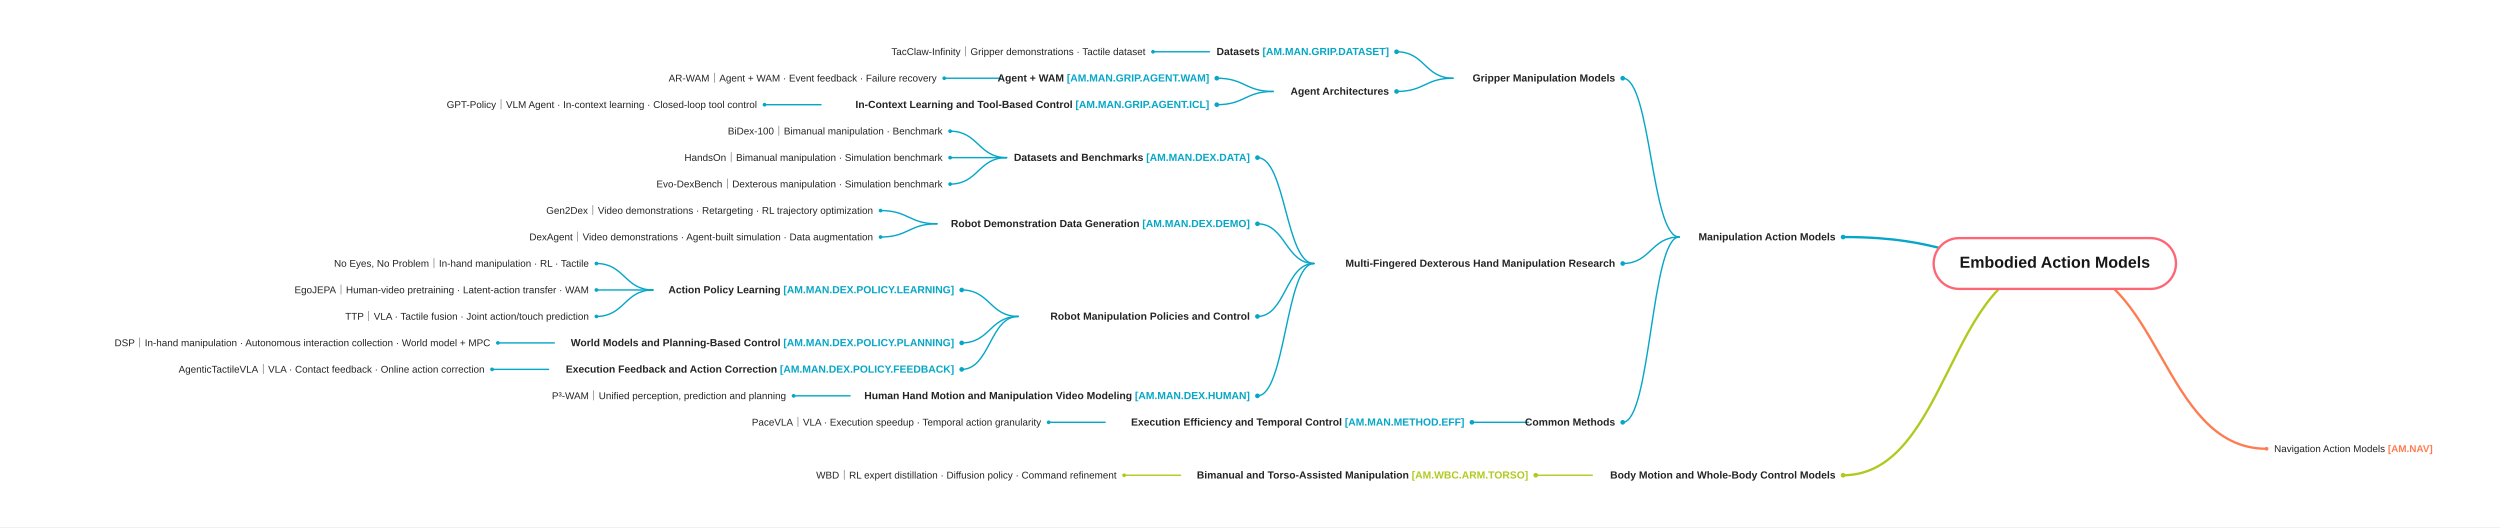
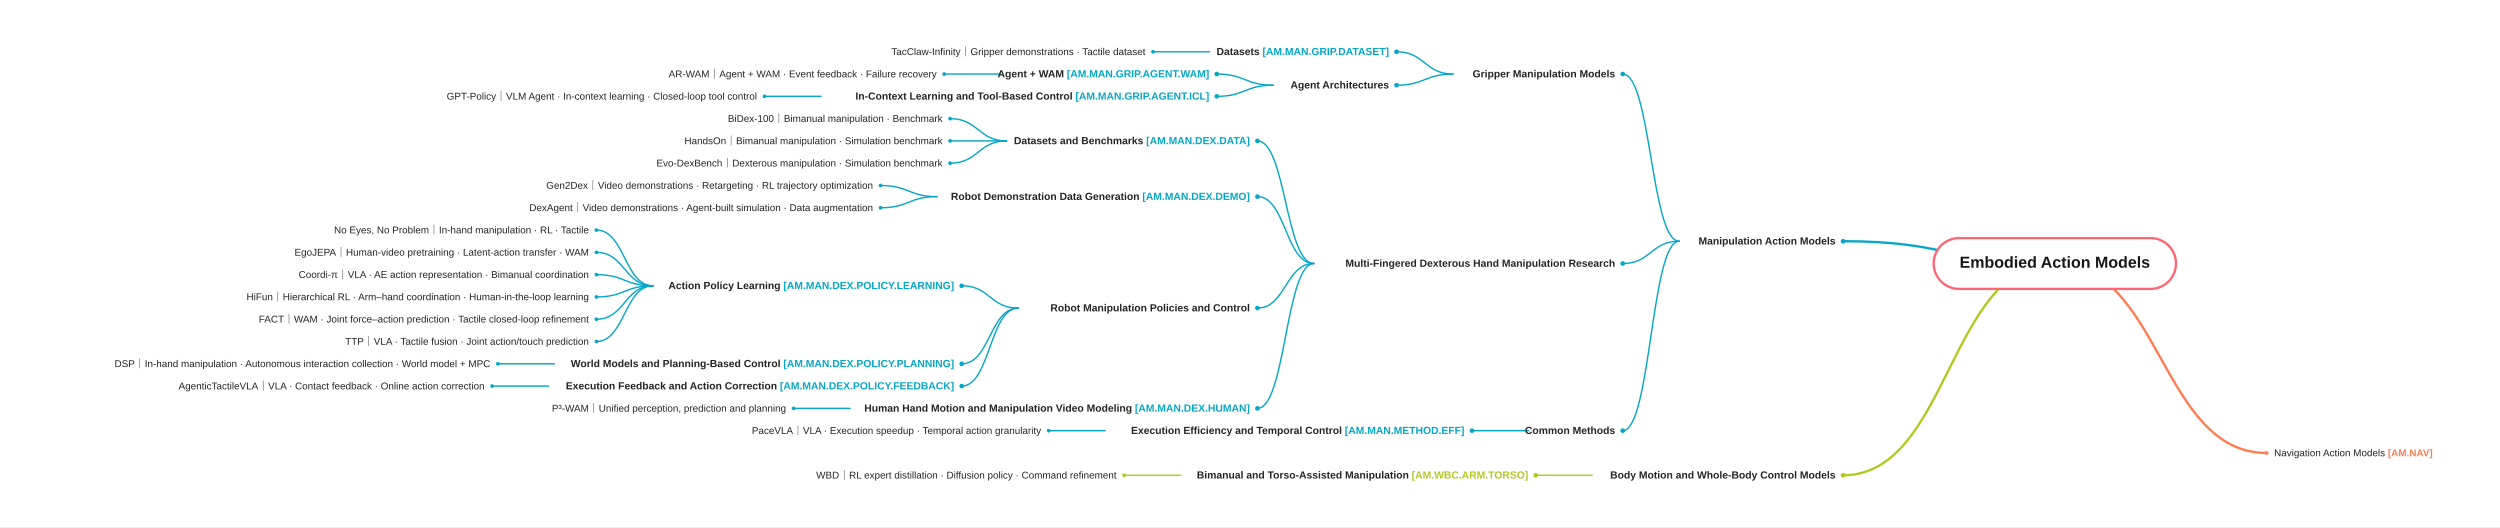
<svg xmlns="http://www.w3.org/2000/svg" viewBox="-2566.92 0 5313.0 1120.0" role="img" aria-labelledby="title desc">
  <rect x="-2566.92" width="5313.0" height="1120.0" fill="#ffffff" />
  <g fill="none" stroke-linecap="round" stroke-linejoin="round">
-     <path d="M 1800 560.0 C 1575.0 560.0, 1575.0 503.75, 1350 503.75" stroke="#05a6c7" stroke-width="5" />
-     <path d="M 1001.68 503.75 C 941.68 503.75, 941.68 166.25, 881.68 166.25" stroke="#05a6c7" stroke-width="3" />
-     <path d="M 521.04 166.25 C 461.04 166.25, 461.04 110.0, 401.04 110.0" stroke="#05a6c7" stroke-width="3" />
+     <path d="M 1800 560.0 C 1575.0 560.0, 1575.0 512.632, 1350 512.632" stroke="#05a6c7" stroke-width="5" />
+     <path d="M 1001.68 512.632 C 941.68 512.632, 941.68 157.368, 881.68 157.368" stroke="#05a6c7" stroke-width="3" />
+     <path d="M 521.04 157.368 C 461.04 157.368, 461.04 110.0, 401.04 110.0" stroke="#05a6c7" stroke-width="3" />
    <path d="M 3.44 110.0 C -56.56 110.0, -56.56 110.0, -116.56 110.0" stroke="#05a6c7" stroke-width="3" />
-     <path d="M 521.04 166.25 C 461.04 166.25, 461.04 194.375, 401.04 194.375" stroke="#05a6c7" stroke-width="3" />
-     <path d="M 138.96 194.375 C 78.96 194.375, 78.96 166.25, 18.96 166.25" stroke="#05a6c7" stroke-width="3" />
-     <path d="M -440.24 166.25 C -500.24 166.25, -500.24 166.25, -560.24 166.25" stroke="#05a6c7" stroke-width="3" />
-     <path d="M 138.96 194.375 C 78.96 194.375, 78.96 222.5, 18.96 222.5" stroke="#05a6c7" stroke-width="3" />
-     <path d="M -822.16 222.5 C -882.16 222.5, -882.16 222.5, -942.16 222.5" stroke="#05a6c7" stroke-width="3" />
-     <path d="M 1001.68 503.75 C 941.68 503.75, 941.68 560.0, 881.68 560.0" stroke="#05a6c7" stroke-width="3" />
-     <path d="M 225.36 560.0 C 165.36 560.0, 165.36 335.0, 105.36 335.0" stroke="#05a6c7" stroke-width="3" />
-     <path d="M -427.76 335.0 C -487.76 335.0, -487.76 278.75, -547.76 278.75" stroke="#05a6c7" stroke-width="3" />
-     <path d="M -427.76 335.0 C -487.76 335.0, -487.76 335.0, -547.76 335.0" stroke="#05a6c7" stroke-width="3" />
-     <path d="M -427.76 335.0 C -487.76 335.0, -487.76 391.25, -547.76 391.25" stroke="#05a6c7" stroke-width="3" />
-     <path d="M 225.36 560.0 C 165.36 560.0, 165.36 475.625, 105.36 475.625" stroke="#05a6c7" stroke-width="3" />
-     <path d="M -575.6 475.625 C -635.6 475.625, -635.6 447.5, -695.6 447.5" stroke="#05a6c7" stroke-width="3" />
-     <path d="M -575.6 475.625 C -635.6 475.625, -635.6 503.75, -695.6 503.75" stroke="#05a6c7" stroke-width="3" />
-     <path d="M 225.36 560.0 C 165.36 560.0, 165.36 672.5, 105.36 672.5" stroke="#05a6c7" stroke-width="3" />
-     <path d="M -403.12 672.5 C -463.12 672.5, -463.12 616.25, -523.12 616.25" stroke="#05a6c7" stroke-width="3" />
-     <path d="M -1179.44 616.25 C -1239.44 616.25, -1239.44 560.0, -1299.44 560.0" stroke="#05a6c7" stroke-width="3" />
-     <path d="M -1179.44 616.25 C -1239.44 616.25, -1239.44 616.25, -1299.44 616.25" stroke="#05a6c7" stroke-width="3" />
-     <path d="M -1179.44 616.25 C -1239.44 616.25, -1239.44 672.5, -1299.44 672.5" stroke="#05a6c7" stroke-width="3" />
-     <path d="M -403.12 672.5 C -463.12 672.5, -463.12 728.75, -523.12 728.75" stroke="#05a6c7" stroke-width="3" />
-     <path d="M -1388.88 728.75 C -1448.88 728.75, -1448.88 728.75, -1508.88 728.75" stroke="#05a6c7" stroke-width="3" />
-     <path d="M -403.12 672.5 C -463.12 672.5, -463.12 785.0, -523.12 785.0" stroke="#05a6c7" stroke-width="3" />
-     <path d="M -1401.2 785.0 C -1461.2 785.0, -1461.2 785.0, -1521.2 785.0" stroke="#05a6c7" stroke-width="3" />
-     <path d="M 225.36 560.0 C 165.36 560.0, 165.36 841.25, 105.36 841.25" stroke="#05a6c7" stroke-width="3" />
-     <path d="M -760.4 841.25 C -820.4 841.25, -820.4 841.25, -880.4 841.25" stroke="#05a6c7" stroke-width="3" />
-     <path d="M 1001.68 503.75 C 941.68 503.75, 941.68 897.5, 881.68 897.5" stroke="#05a6c7" stroke-width="3" />
-     <path d="M 681.2 897.5 C 621.2 897.5, 621.2 897.5, 561.2 897.5" stroke="#05a6c7" stroke-width="3" />
-     <path d="M -218.32 897.5 C -278.32 897.5, -278.32 897.5, -338.32 897.5" stroke="#05a6c7" stroke-width="3" />
-     <path d="M 1800 560.0 C 2025.0 560.0, 2025.0 953.75, 2250 953.75" stroke="#ff7b50" stroke-width="5" />
-     <path d="M 1800 560.0 C 1575.0 560.0, 1575.0 1010.0, 1350 1010.0" stroke="#b1c91e" stroke-width="5" />
-     <path d="M 816.88 1010.0 C 756.88 1010.0, 756.88 1010.0, 696.88 1010.0" stroke="#b1c91e" stroke-width="3" />
-     <path d="M -58 1010.0 C -118 1010.0, -118 1010.0, -178 1010.0" stroke="#b1c91e" stroke-width="3" />
+     <path d="M 521.04 157.368 C 461.04 157.368, 461.04 181.053, 401.04 181.053" stroke="#05a6c7" stroke-width="3" />
+     <path d="M 138.96 181.053 C 78.96 181.053, 78.96 157.368, 18.96 157.368" stroke="#05a6c7" stroke-width="3" />
+     <path d="M -440.24 157.368 C -500.24 157.368, -500.24 157.368, -560.24 157.368" stroke="#05a6c7" stroke-width="3" />
+     <path d="M 138.96 181.053 C 78.96 181.053, 78.96 204.737, 18.96 204.737" stroke="#05a6c7" stroke-width="3" />
+     <path d="M -822.16 204.737 C -882.16 204.737, -882.16 204.737, -942.16 204.737" stroke="#05a6c7" stroke-width="3" />
+     <path d="M 1001.68 512.632 C 941.68 512.632, 941.68 560.0, 881.68 560.0" stroke="#05a6c7" stroke-width="3" />
+     <path d="M 225.36 560.0 C 165.36 560.0, 165.36 299.474, 105.36 299.474" stroke="#05a6c7" stroke-width="3" />
+     <path d="M -427.76 299.474 C -487.76 299.474, -487.76 252.105, -547.76 252.105" stroke="#05a6c7" stroke-width="3" />
+     <path d="M -427.76 299.474 C -487.76 299.474, -487.76 299.474, -547.76 299.474" stroke="#05a6c7" stroke-width="3" />
+     <path d="M -427.76 299.474 C -487.76 299.474, -487.76 346.842, -547.76 346.842" stroke="#05a6c7" stroke-width="3" />
+     <path d="M 225.36 560.0 C 165.36 560.0, 165.36 417.895, 105.36 417.895" stroke="#05a6c7" stroke-width="3" />
+     <path d="M -575.6 417.895 C -635.6 417.895, -635.6 394.211, -695.6 394.211" stroke="#05a6c7" stroke-width="3" />
+     <path d="M -575.6 417.895 C -635.6 417.895, -635.6 441.579, -695.6 441.579" stroke="#05a6c7" stroke-width="3" />
+     <path d="M 225.36 560.0 C 165.36 560.0, 165.36 654.737, 105.36 654.737" stroke="#05a6c7" stroke-width="3" />
+     <path d="M -403.12 654.737 C -463.12 654.737, -463.12 607.368, -523.12 607.368" stroke="#05a6c7" stroke-width="3" />
+     <path d="M -1179.44 607.368 C -1239.44 607.368, -1239.44 488.947, -1299.44 488.947" stroke="#05a6c7" stroke-width="3" />
+     <path d="M -1179.44 607.368 C -1239.44 607.368, -1239.44 536.316, -1299.44 536.316" stroke="#05a6c7" stroke-width="3" />
+     <path d="M -1179.44 607.368 C -1239.44 607.368, -1239.44 583.684, -1299.44 583.684" stroke="#05a6c7" stroke-width="3" />
+     <path d="M -1179.44 607.368 C -1239.44 607.368, -1239.44 631.053, -1299.44 631.053" stroke="#05a6c7" stroke-width="3" />
+     <path d="M -1179.44 607.368 C -1239.44 607.368, -1239.44 678.421, -1299.44 678.421" stroke="#05a6c7" stroke-width="3" />
+     <path d="M -1179.44 607.368 C -1239.44 607.368, -1239.44 725.789, -1299.44 725.789" stroke="#05a6c7" stroke-width="3" />
+     <path d="M -403.12 654.737 C -463.12 654.737, -463.12 773.158, -523.12 773.158" stroke="#05a6c7" stroke-width="3" />
+     <path d="M -1388.88 773.158 C -1448.88 773.158, -1448.88 773.158, -1508.88 773.158" stroke="#05a6c7" stroke-width="3" />
+     <path d="M -403.12 654.737 C -463.12 654.737, -463.12 820.526, -523.12 820.526" stroke="#05a6c7" stroke-width="3" />
+     <path d="M -1401.2 820.526 C -1461.2 820.526, -1461.2 820.526, -1521.2 820.526" stroke="#05a6c7" stroke-width="3" />
+     <path d="M 225.36 560.0 C 165.36 560.0, 165.36 867.895, 105.36 867.895" stroke="#05a6c7" stroke-width="3" />
+     <path d="M -760.4 867.895 C -820.4 867.895, -820.4 867.895, -880.4 867.895" stroke="#05a6c7" stroke-width="3" />
+     <path d="M 1001.68 512.632 C 941.68 512.632, 941.68 915.263, 881.68 915.263" stroke="#05a6c7" stroke-width="3" />
+     <path d="M 681.2 915.263 C 621.2 915.263, 621.2 915.263, 561.2 915.263" stroke="#05a6c7" stroke-width="3" />
+     <path d="M -218.32 915.263 C -278.32 915.263, -278.32 915.263, -338.32 915.263" stroke="#05a6c7" stroke-width="3" />
+     <path d="M 1800 560.0 C 2025.0 560.0, 2025.0 962.632, 2250 962.632" stroke="#ff7b50" stroke-width="5" />
+     <path d="M 1800 560.0 C 1575.0 560.0, 1575.0 1010, 1350 1010" stroke="#b1c91e" stroke-width="5" />
+     <path d="M 816.88 1010 C 756.88 1010, 756.88 1010, 696.88 1010" stroke="#b1c91e" stroke-width="3" />
+     <path d="M -58 1010 C -118 1010, -118 1010, -178 1010" stroke="#b1c91e" stroke-width="3" />
  </g>
-   <circle cx="1350" cy="503.75" r="5" fill="#05a6c7" />
-   <text x="1334" y="510.75" text-anchor="end" font-family="Arial, Noto Sans CJK SC, sans-serif" font-size="22" font-weight="650" fill="#242424">Manipulation Action Models</text>
-   <circle cx="881.68" cy="166.25" r="5" fill="#05a6c7" />
-   <text x="865.68" y="173.25" text-anchor="end" font-family="Arial, Noto Sans CJK SC, sans-serif" font-size="22" font-weight="650" fill="#242424">Gripper Manipulation Models</text>
+   <circle cx="1350" cy="512.632" r="5" fill="#05a6c7" />
+   <text x="1334" y="519.632" text-anchor="end" font-family="Arial, Noto Sans CJK SC, sans-serif" font-size="22" font-weight="650" fill="#242424">Manipulation Action Models</text>
+   <circle cx="881.68" cy="157.368" r="5" fill="#05a6c7" />
+   <text x="865.68" y="164.368" text-anchor="end" font-family="Arial, Noto Sans CJK SC, sans-serif" font-size="22" font-weight="650" fill="#242424">Gripper Manipulation Models</text>
  <circle cx="401.04" cy="110.0" r="5" fill="#05a6c7" />
  <text x="385.04" y="117.0" text-anchor="end" font-family="Arial, Noto Sans CJK SC, sans-serif" font-size="22" font-weight="650" fill="#242424">Datasets<tspan dx="6" fill="#05a6c7" font-weight="650">[AM.MAN.GRIP.DATASET]</tspan>
  </text>
  <circle cx="-116.56" cy="110.0" r="4" fill="#05a6c7" />
  <text x="-132.56" y="117.0" text-anchor="end" font-family="Arial, Noto Sans CJK SC, sans-serif" font-size="21" font-weight="500" fill="#242424">TacClaw-Infinity｜Gripper demonstrations · Tactile dataset</text>
-   <circle cx="401.04" cy="194.375" r="5" fill="#05a6c7" />
-   <text x="385.04" y="201.375" text-anchor="end" font-family="Arial, Noto Sans CJK SC, sans-serif" font-size="22" font-weight="650" fill="#242424">Agent Architectures</text>
-   <circle cx="18.96" cy="166.25" r="5" fill="#05a6c7" />
-   <text x="2.96" y="173.25" text-anchor="end" font-family="Arial, Noto Sans CJK SC, sans-serif" font-size="22" font-weight="650" fill="#242424">Agent + WAM<tspan dx="6" fill="#05a6c7" font-weight="650">[AM.MAN.GRIP.AGENT.WAM]</tspan>
+   <circle cx="401.04" cy="181.053" r="5" fill="#05a6c7" />
+   <text x="385.04" y="188.053" text-anchor="end" font-family="Arial, Noto Sans CJK SC, sans-serif" font-size="22" font-weight="650" fill="#242424">Agent Architectures</text>
+   <circle cx="18.96" cy="157.368" r="5" fill="#05a6c7" />
+   <text x="2.96" y="164.368" text-anchor="end" font-family="Arial, Noto Sans CJK SC, sans-serif" font-size="22" font-weight="650" fill="#242424">Agent + WAM<tspan dx="6" fill="#05a6c7" font-weight="650">[AM.MAN.GRIP.AGENT.WAM]</tspan>
  </text>
-   <circle cx="-560.24" cy="166.25" r="4" fill="#05a6c7" />
-   <text x="-576.24" y="173.25" text-anchor="end" font-family="Arial, Noto Sans CJK SC, sans-serif" font-size="21" font-weight="500" fill="#242424">AR-WAM｜Agent + WAM · Event feedback · Failure recovery</text>
-   <circle cx="18.96" cy="222.5" r="5" fill="#05a6c7" />
-   <text x="2.96" y="229.5" text-anchor="end" font-family="Arial, Noto Sans CJK SC, sans-serif" font-size="22" font-weight="650" fill="#242424">In-Context Learning and Tool-Based Control<tspan dx="6" fill="#05a6c7" font-weight="650">[AM.MAN.GRIP.AGENT.ICL]</tspan>
+   <circle cx="-560.24" cy="157.368" r="4" fill="#05a6c7" />
+   <text x="-576.24" y="164.368" text-anchor="end" font-family="Arial, Noto Sans CJK SC, sans-serif" font-size="21" font-weight="500" fill="#242424">AR-WAM｜Agent + WAM · Event feedback · Failure recovery</text>
+   <circle cx="18.96" cy="204.737" r="5" fill="#05a6c7" />
+   <text x="2.96" y="211.737" text-anchor="end" font-family="Arial, Noto Sans CJK SC, sans-serif" font-size="22" font-weight="650" fill="#242424">In-Context Learning and Tool-Based Control<tspan dx="6" fill="#05a6c7" font-weight="650">[AM.MAN.GRIP.AGENT.ICL]</tspan>
  </text>
-   <circle cx="-942.16" cy="222.5" r="4" fill="#05a6c7" />
-   <text x="-958.16" y="229.5" text-anchor="end" font-family="Arial, Noto Sans CJK SC, sans-serif" font-size="21" font-weight="500" fill="#242424">GPT-Policy｜VLM Agent · In-context learning · Closed-loop tool control</text>
+   <circle cx="-942.16" cy="204.737" r="4" fill="#05a6c7" />
+   <text x="-958.16" y="211.737" text-anchor="end" font-family="Arial, Noto Sans CJK SC, sans-serif" font-size="21" font-weight="500" fill="#242424">GPT-Policy｜VLM Agent · In-context learning · Closed-loop tool control</text>
  <circle cx="881.68" cy="560.0" r="5" fill="#05a6c7" />
  <text x="865.68" y="567.0" text-anchor="end" font-family="Arial, Noto Sans CJK SC, sans-serif" font-size="22" font-weight="650" fill="#242424">Multi-Fingered Dexterous Hand Manipulation Research</text>
-   <circle cx="105.36" cy="335.0" r="5" fill="#05a6c7" />
-   <text x="89.36" y="342.0" text-anchor="end" font-family="Arial, Noto Sans CJK SC, sans-serif" font-size="22" font-weight="650" fill="#242424">Datasets and Benchmarks<tspan dx="6" fill="#05a6c7" font-weight="650">[AM.MAN.DEX.DATA]</tspan>
+   <circle cx="105.36" cy="299.474" r="5" fill="#05a6c7" />
+   <text x="89.36" y="306.474" text-anchor="end" font-family="Arial, Noto Sans CJK SC, sans-serif" font-size="22" font-weight="650" fill="#242424">Datasets and Benchmarks<tspan dx="6" fill="#05a6c7" font-weight="650">[AM.MAN.DEX.DATA]</tspan>
  </text>
-   <circle cx="-547.76" cy="278.75" r="4" fill="#05a6c7" />
-   <text x="-563.76" y="285.75" text-anchor="end" font-family="Arial, Noto Sans CJK SC, sans-serif" font-size="21" font-weight="500" fill="#242424">BiDex-100｜Bimanual manipulation · Benchmark</text>
-   <circle cx="-547.76" cy="335.0" r="4" fill="#05a6c7" />
-   <text x="-563.76" y="342.0" text-anchor="end" font-family="Arial, Noto Sans CJK SC, sans-serif" font-size="21" font-weight="500" fill="#242424">HandsOn｜Bimanual manipulation · Simulation benchmark</text>
-   <circle cx="-547.76" cy="391.25" r="4" fill="#05a6c7" />
-   <text x="-563.76" y="398.25" text-anchor="end" font-family="Arial, Noto Sans CJK SC, sans-serif" font-size="21" font-weight="500" fill="#242424">Evo-DexBench｜Dexterous manipulation · Simulation benchmark</text>
-   <circle cx="105.36" cy="475.625" r="5" fill="#05a6c7" />
-   <text x="89.36" y="482.625" text-anchor="end" font-family="Arial, Noto Sans CJK SC, sans-serif" font-size="22" font-weight="650" fill="#242424">Robot Demonstration Data Generation<tspan dx="6" fill="#05a6c7" font-weight="650">[AM.MAN.DEX.DEMO]</tspan>
+   <circle cx="-547.76" cy="252.105" r="4" fill="#05a6c7" />
+   <text x="-563.76" y="259.105" text-anchor="end" font-family="Arial, Noto Sans CJK SC, sans-serif" font-size="21" font-weight="500" fill="#242424">BiDex-100｜Bimanual manipulation · Benchmark</text>
+   <circle cx="-547.76" cy="299.474" r="4" fill="#05a6c7" />
+   <text x="-563.76" y="306.474" text-anchor="end" font-family="Arial, Noto Sans CJK SC, sans-serif" font-size="21" font-weight="500" fill="#242424">HandsOn｜Bimanual manipulation · Simulation benchmark</text>
+   <circle cx="-547.76" cy="346.842" r="4" fill="#05a6c7" />
+   <text x="-563.76" y="353.842" text-anchor="end" font-family="Arial, Noto Sans CJK SC, sans-serif" font-size="21" font-weight="500" fill="#242424">Evo-DexBench｜Dexterous manipulation · Simulation benchmark</text>
+   <circle cx="105.36" cy="417.895" r="5" fill="#05a6c7" />
+   <text x="89.36" y="424.895" text-anchor="end" font-family="Arial, Noto Sans CJK SC, sans-serif" font-size="22" font-weight="650" fill="#242424">Robot Demonstration Data Generation<tspan dx="6" fill="#05a6c7" font-weight="650">[AM.MAN.DEX.DEMO]</tspan>
  </text>
-   <circle cx="-695.6" cy="447.5" r="4" fill="#05a6c7" />
-   <text x="-711.6" y="454.5" text-anchor="end" font-family="Arial, Noto Sans CJK SC, sans-serif" font-size="21" font-weight="500" fill="#242424">Gen2Dex｜Video demonstrations · Retargeting · RL trajectory optimization</text>
-   <circle cx="-695.6" cy="503.75" r="4" fill="#05a6c7" />
-   <text x="-711.6" y="510.75" text-anchor="end" font-family="Arial, Noto Sans CJK SC, sans-serif" font-size="21" font-weight="500" fill="#242424">DexAgent｜Video demonstrations · Agent-built simulation · Data augmentation</text>
-   <circle cx="105.36" cy="672.5" r="5" fill="#05a6c7" />
-   <text x="89.36" y="679.5" text-anchor="end" font-family="Arial, Noto Sans CJK SC, sans-serif" font-size="22" font-weight="650" fill="#242424">Robot Manipulation Policies and Control</text>
-   <circle cx="-523.12" cy="616.25" r="5" fill="#05a6c7" />
-   <text x="-539.12" y="623.25" text-anchor="end" font-family="Arial, Noto Sans CJK SC, sans-serif" font-size="22" font-weight="650" fill="#242424">Action Policy Learning<tspan dx="6" fill="#05a6c7" font-weight="650">[AM.MAN.DEX.POLICY.LEARNING]</tspan>
+   <circle cx="-695.6" cy="394.211" r="4" fill="#05a6c7" />
+   <text x="-711.6" y="401.211" text-anchor="end" font-family="Arial, Noto Sans CJK SC, sans-serif" font-size="21" font-weight="500" fill="#242424">Gen2Dex｜Video demonstrations · Retargeting · RL trajectory optimization</text>
+   <circle cx="-695.6" cy="441.579" r="4" fill="#05a6c7" />
+   <text x="-711.6" y="448.579" text-anchor="end" font-family="Arial, Noto Sans CJK SC, sans-serif" font-size="21" font-weight="500" fill="#242424">DexAgent｜Video demonstrations · Agent-built simulation · Data augmentation</text>
+   <circle cx="105.36" cy="654.737" r="5" fill="#05a6c7" />
+   <text x="89.36" y="661.737" text-anchor="end" font-family="Arial, Noto Sans CJK SC, sans-serif" font-size="22" font-weight="650" fill="#242424">Robot Manipulation Policies and Control</text>
+   <circle cx="-523.12" cy="607.368" r="5" fill="#05a6c7" />
+   <text x="-539.12" y="614.368" text-anchor="end" font-family="Arial, Noto Sans CJK SC, sans-serif" font-size="22" font-weight="650" fill="#242424">Action Policy Learning<tspan dx="6" fill="#05a6c7" font-weight="650">[AM.MAN.DEX.POLICY.LEARNING]</tspan>
  </text>
-   <circle cx="-1299.44" cy="560.0" r="4" fill="#05a6c7" />
-   <text x="-1315.44" y="567.0" text-anchor="end" font-family="Arial, Noto Sans CJK SC, sans-serif" font-size="21" font-weight="500" fill="#242424">No Eyes, No Problem｜In-hand manipulation · RL · Tactile</text>
-   <circle cx="-1299.44" cy="616.25" r="4" fill="#05a6c7" />
-   <text x="-1315.44" y="623.25" text-anchor="end" font-family="Arial, Noto Sans CJK SC, sans-serif" font-size="21" font-weight="500" fill="#242424">EgoJEPA｜Human-video pretraining · Latent-action transfer · WAM</text>
-   <circle cx="-1299.44" cy="672.5" r="4" fill="#05a6c7" />
-   <text x="-1315.44" y="679.5" text-anchor="end" font-family="Arial, Noto Sans CJK SC, sans-serif" font-size="21" font-weight="500" fill="#242424">TTP｜VLA · Tactile fusion · Joint action/touch prediction</text>
-   <circle cx="-523.12" cy="728.75" r="5" fill="#05a6c7" />
-   <text x="-539.12" y="735.75" text-anchor="end" font-family="Arial, Noto Sans CJK SC, sans-serif" font-size="22" font-weight="650" fill="#242424">World Models and Planning-Based Control<tspan dx="6" fill="#05a6c7" font-weight="650">[AM.MAN.DEX.POLICY.PLANNING]</tspan>
+   <circle cx="-1299.44" cy="488.947" r="4" fill="#05a6c7" />
+   <text x="-1315.44" y="495.947" text-anchor="end" font-family="Arial, Noto Sans CJK SC, sans-serif" font-size="21" font-weight="500" fill="#242424">No Eyes, No Problem｜In-hand manipulation · RL · Tactile</text>
+   <circle cx="-1299.44" cy="536.316" r="4" fill="#05a6c7" />
+   <text x="-1315.44" y="543.316" text-anchor="end" font-family="Arial, Noto Sans CJK SC, sans-serif" font-size="21" font-weight="500" fill="#242424">EgoJEPA｜Human-video pretraining · Latent-action transfer · WAM</text>
+   <circle cx="-1299.44" cy="583.684" r="4" fill="#05a6c7" />
+   <text x="-1315.44" y="590.684" text-anchor="end" font-family="Arial, Noto Sans CJK SC, sans-serif" font-size="21" font-weight="500" fill="#242424">Coordi-π｜VLA · AE action representation · Bimanual coordination</text>
+   <circle cx="-1299.44" cy="631.053" r="4" fill="#05a6c7" />
+   <text x="-1315.44" y="638.053" text-anchor="end" font-family="Arial, Noto Sans CJK SC, sans-serif" font-size="21" font-weight="500" fill="#242424">HiFun｜Hierarchical RL · Arm–hand coordination · Human-in-the-loop learning</text>
+   <circle cx="-1299.44" cy="678.421" r="4" fill="#05a6c7" />
+   <text x="-1315.44" y="685.421" text-anchor="end" font-family="Arial, Noto Sans CJK SC, sans-serif" font-size="21" font-weight="500" fill="#242424">FACT｜WAM · Joint force–action prediction · Tactile closed-loop refinement</text>
+   <circle cx="-1299.44" cy="725.789" r="4" fill="#05a6c7" />
+   <text x="-1315.44" y="732.789" text-anchor="end" font-family="Arial, Noto Sans CJK SC, sans-serif" font-size="21" font-weight="500" fill="#242424">TTP｜VLA · Tactile fusion · Joint action/touch prediction</text>
+   <circle cx="-523.12" cy="773.158" r="5" fill="#05a6c7" />
+   <text x="-539.12" y="780.158" text-anchor="end" font-family="Arial, Noto Sans CJK SC, sans-serif" font-size="22" font-weight="650" fill="#242424">World Models and Planning-Based Control<tspan dx="6" fill="#05a6c7" font-weight="650">[AM.MAN.DEX.POLICY.PLANNING]</tspan>
  </text>
-   <circle cx="-1508.88" cy="728.75" r="4" fill="#05a6c7" />
-   <text x="-1524.88" y="735.75" text-anchor="end" font-family="Arial, Noto Sans CJK SC, sans-serif" font-size="21" font-weight="500" fill="#242424">DSP｜In-hand manipulation · Autonomous interaction collection · World model + MPC</text>
-   <circle cx="-523.12" cy="785.0" r="5" fill="#05a6c7" />
-   <text x="-539.12" y="792.0" text-anchor="end" font-family="Arial, Noto Sans CJK SC, sans-serif" font-size="22" font-weight="650" fill="#242424">Execution Feedback and Action Correction<tspan dx="6" fill="#05a6c7" font-weight="650">[AM.MAN.DEX.POLICY.FEEDBACK]</tspan>
+   <circle cx="-1508.88" cy="773.158" r="4" fill="#05a6c7" />
+   <text x="-1524.88" y="780.158" text-anchor="end" font-family="Arial, Noto Sans CJK SC, sans-serif" font-size="21" font-weight="500" fill="#242424">DSP｜In-hand manipulation · Autonomous interaction collection · World model + MPC</text>
+   <circle cx="-523.12" cy="820.526" r="5" fill="#05a6c7" />
+   <text x="-539.12" y="827.526" text-anchor="end" font-family="Arial, Noto Sans CJK SC, sans-serif" font-size="22" font-weight="650" fill="#242424">Execution Feedback and Action Correction<tspan dx="6" fill="#05a6c7" font-weight="650">[AM.MAN.DEX.POLICY.FEEDBACK]</tspan>
  </text>
-   <circle cx="-1521.2" cy="785.0" r="4" fill="#05a6c7" />
-   <text x="-1537.2" y="792.0" text-anchor="end" font-family="Arial, Noto Sans CJK SC, sans-serif" font-size="21" font-weight="500" fill="#242424">AgenticTactileVLA｜VLA · Contact feedback · Online action correction</text>
-   <circle cx="105.36" cy="841.25" r="5" fill="#05a6c7" />
-   <text x="89.36" y="848.25" text-anchor="end" font-family="Arial, Noto Sans CJK SC, sans-serif" font-size="22" font-weight="650" fill="#242424">Human Hand Motion and Manipulation Video Modeling<tspan dx="6" fill="#05a6c7" font-weight="650">[AM.MAN.DEX.HUMAN]</tspan>
+   <circle cx="-1521.2" cy="820.526" r="4" fill="#05a6c7" />
+   <text x="-1537.2" y="827.526" text-anchor="end" font-family="Arial, Noto Sans CJK SC, sans-serif" font-size="21" font-weight="500" fill="#242424">AgenticTactileVLA｜VLA · Contact feedback · Online action correction</text>
+   <circle cx="105.36" cy="867.895" r="5" fill="#05a6c7" />
+   <text x="89.36" y="874.895" text-anchor="end" font-family="Arial, Noto Sans CJK SC, sans-serif" font-size="22" font-weight="650" fill="#242424">Human Hand Motion and Manipulation Video Modeling<tspan dx="6" fill="#05a6c7" font-weight="650">[AM.MAN.DEX.HUMAN]</tspan>
  </text>
-   <circle cx="-880.4" cy="841.25" r="4" fill="#05a6c7" />
-   <text x="-896.4" y="848.25" text-anchor="end" font-family="Arial, Noto Sans CJK SC, sans-serif" font-size="21" font-weight="500" fill="#242424">P³-WAM｜Unified perception, prediction and planning</text>
-   <circle cx="881.68" cy="897.5" r="5" fill="#05a6c7" />
-   <text x="865.68" y="904.5" text-anchor="end" font-family="Arial, Noto Sans CJK SC, sans-serif" font-size="22" font-weight="650" fill="#242424">Common Methods</text>
-   <circle cx="561.2" cy="897.5" r="5" fill="#05a6c7" />
-   <text x="545.2" y="904.5" text-anchor="end" font-family="Arial, Noto Sans CJK SC, sans-serif" font-size="22" font-weight="650" fill="#242424">Execution Efficiency and Temporal Control<tspan dx="6" fill="#05a6c7" font-weight="650">[AM.MAN.METHOD.EFF]</tspan>
+   <circle cx="-880.4" cy="867.895" r="4" fill="#05a6c7" />
+   <text x="-896.4" y="874.895" text-anchor="end" font-family="Arial, Noto Sans CJK SC, sans-serif" font-size="21" font-weight="500" fill="#242424">P³-WAM｜Unified perception, prediction and planning</text>
+   <circle cx="881.68" cy="915.263" r="5" fill="#05a6c7" />
+   <text x="865.68" y="922.263" text-anchor="end" font-family="Arial, Noto Sans CJK SC, sans-serif" font-size="22" font-weight="650" fill="#242424">Common Methods</text>
+   <circle cx="561.2" cy="915.263" r="5" fill="#05a6c7" />
+   <text x="545.2" y="922.263" text-anchor="end" font-family="Arial, Noto Sans CJK SC, sans-serif" font-size="22" font-weight="650" fill="#242424">Execution Efficiency and Temporal Control<tspan dx="6" fill="#05a6c7" font-weight="650">[AM.MAN.METHOD.EFF]</tspan>
  </text>
-   <circle cx="-338.32" cy="897.5" r="4" fill="#05a6c7" />
-   <text x="-354.32" y="904.5" text-anchor="end" font-family="Arial, Noto Sans CJK SC, sans-serif" font-size="21" font-weight="500" fill="#242424">PaceVLA｜VLA · Execution speedup · Temporal action granularity</text>
-   <circle cx="2250" cy="953.75" r="4" fill="#ff7b50" />
-   <text x="2266" y="960.75" text-anchor="start" font-family="Arial, Noto Sans CJK SC, sans-serif" font-size="21" font-weight="500" fill="#242424">Navigation Action Models<tspan dx="6" fill="#ff7b50" font-weight="650">[AM.NAV]</tspan>
+   <circle cx="-338.32" cy="915.263" r="4" fill="#05a6c7" />
+   <text x="-354.32" y="922.263" text-anchor="end" font-family="Arial, Noto Sans CJK SC, sans-serif" font-size="21" font-weight="500" fill="#242424">PaceVLA｜VLA · Execution speedup · Temporal action granularity</text>
+   <circle cx="2250" cy="962.632" r="4" fill="#ff7b50" />
+   <text x="2266" y="969.632" text-anchor="start" font-family="Arial, Noto Sans CJK SC, sans-serif" font-size="21" font-weight="500" fill="#242424">Navigation Action Models<tspan dx="6" fill="#ff7b50" font-weight="650">[AM.NAV]</tspan>
  </text>
-   <circle cx="1350" cy="1010.0" r="5" fill="#b1c91e" />
-   <text x="1334" y="1017.0" text-anchor="end" font-family="Arial, Noto Sans CJK SC, sans-serif" font-size="22" font-weight="650" fill="#242424">Body Motion and Whole-Body Control Models</text>
-   <circle cx="696.88" cy="1010.0" r="5" fill="#b1c91e" />
-   <text x="680.88" y="1017.0" text-anchor="end" font-family="Arial, Noto Sans CJK SC, sans-serif" font-size="22" font-weight="650" fill="#242424">Bimanual and Torso-Assisted Manipulation<tspan dx="6" fill="#b1c91e" font-weight="650">[AM.WBC.ARM.TORSO]</tspan>
+   <circle cx="1350" cy="1010" r="5" fill="#b1c91e" />
+   <text x="1334" y="1017" text-anchor="end" font-family="Arial, Noto Sans CJK SC, sans-serif" font-size="22" font-weight="650" fill="#242424">Body Motion and Whole-Body Control Models</text>
+   <circle cx="696.88" cy="1010" r="5" fill="#b1c91e" />
+   <text x="680.88" y="1017" text-anchor="end" font-family="Arial, Noto Sans CJK SC, sans-serif" font-size="22" font-weight="650" fill="#242424">Bimanual and Torso-Assisted Manipulation<tspan dx="6" fill="#b1c91e" font-weight="650">[AM.WBC.ARM.TORSO]</tspan>
  </text>
-   <circle cx="-178" cy="1010.0" r="4" fill="#b1c91e" />
-   <text x="-194" y="1017.0" text-anchor="end" font-family="Arial, Noto Sans CJK SC, sans-serif" font-size="21" font-weight="500" fill="#242424">WBD｜RL expert distillation · Diffusion policy · Command refinement</text>
+   <circle cx="-178" cy="1010" r="4" fill="#b1c91e" />
+   <text x="-194" y="1017" text-anchor="end" font-family="Arial, Noto Sans CJK SC, sans-serif" font-size="21" font-weight="500" fill="#242424">WBD｜RL expert distillation · Diffusion policy · Command refinement</text>
  <rect x="1542.5" y="506.0" width="515" height="108" rx="54" fill="#ffffff" stroke="#ff6674" stroke-width="5" />
  <text x="1800" y="569.0" text-anchor="middle" font-family="Arial, Noto Sans CJK SC, sans-serif" font-size="34" font-weight="700" fill="#171717">Embodied Action Models</text>
</svg>
